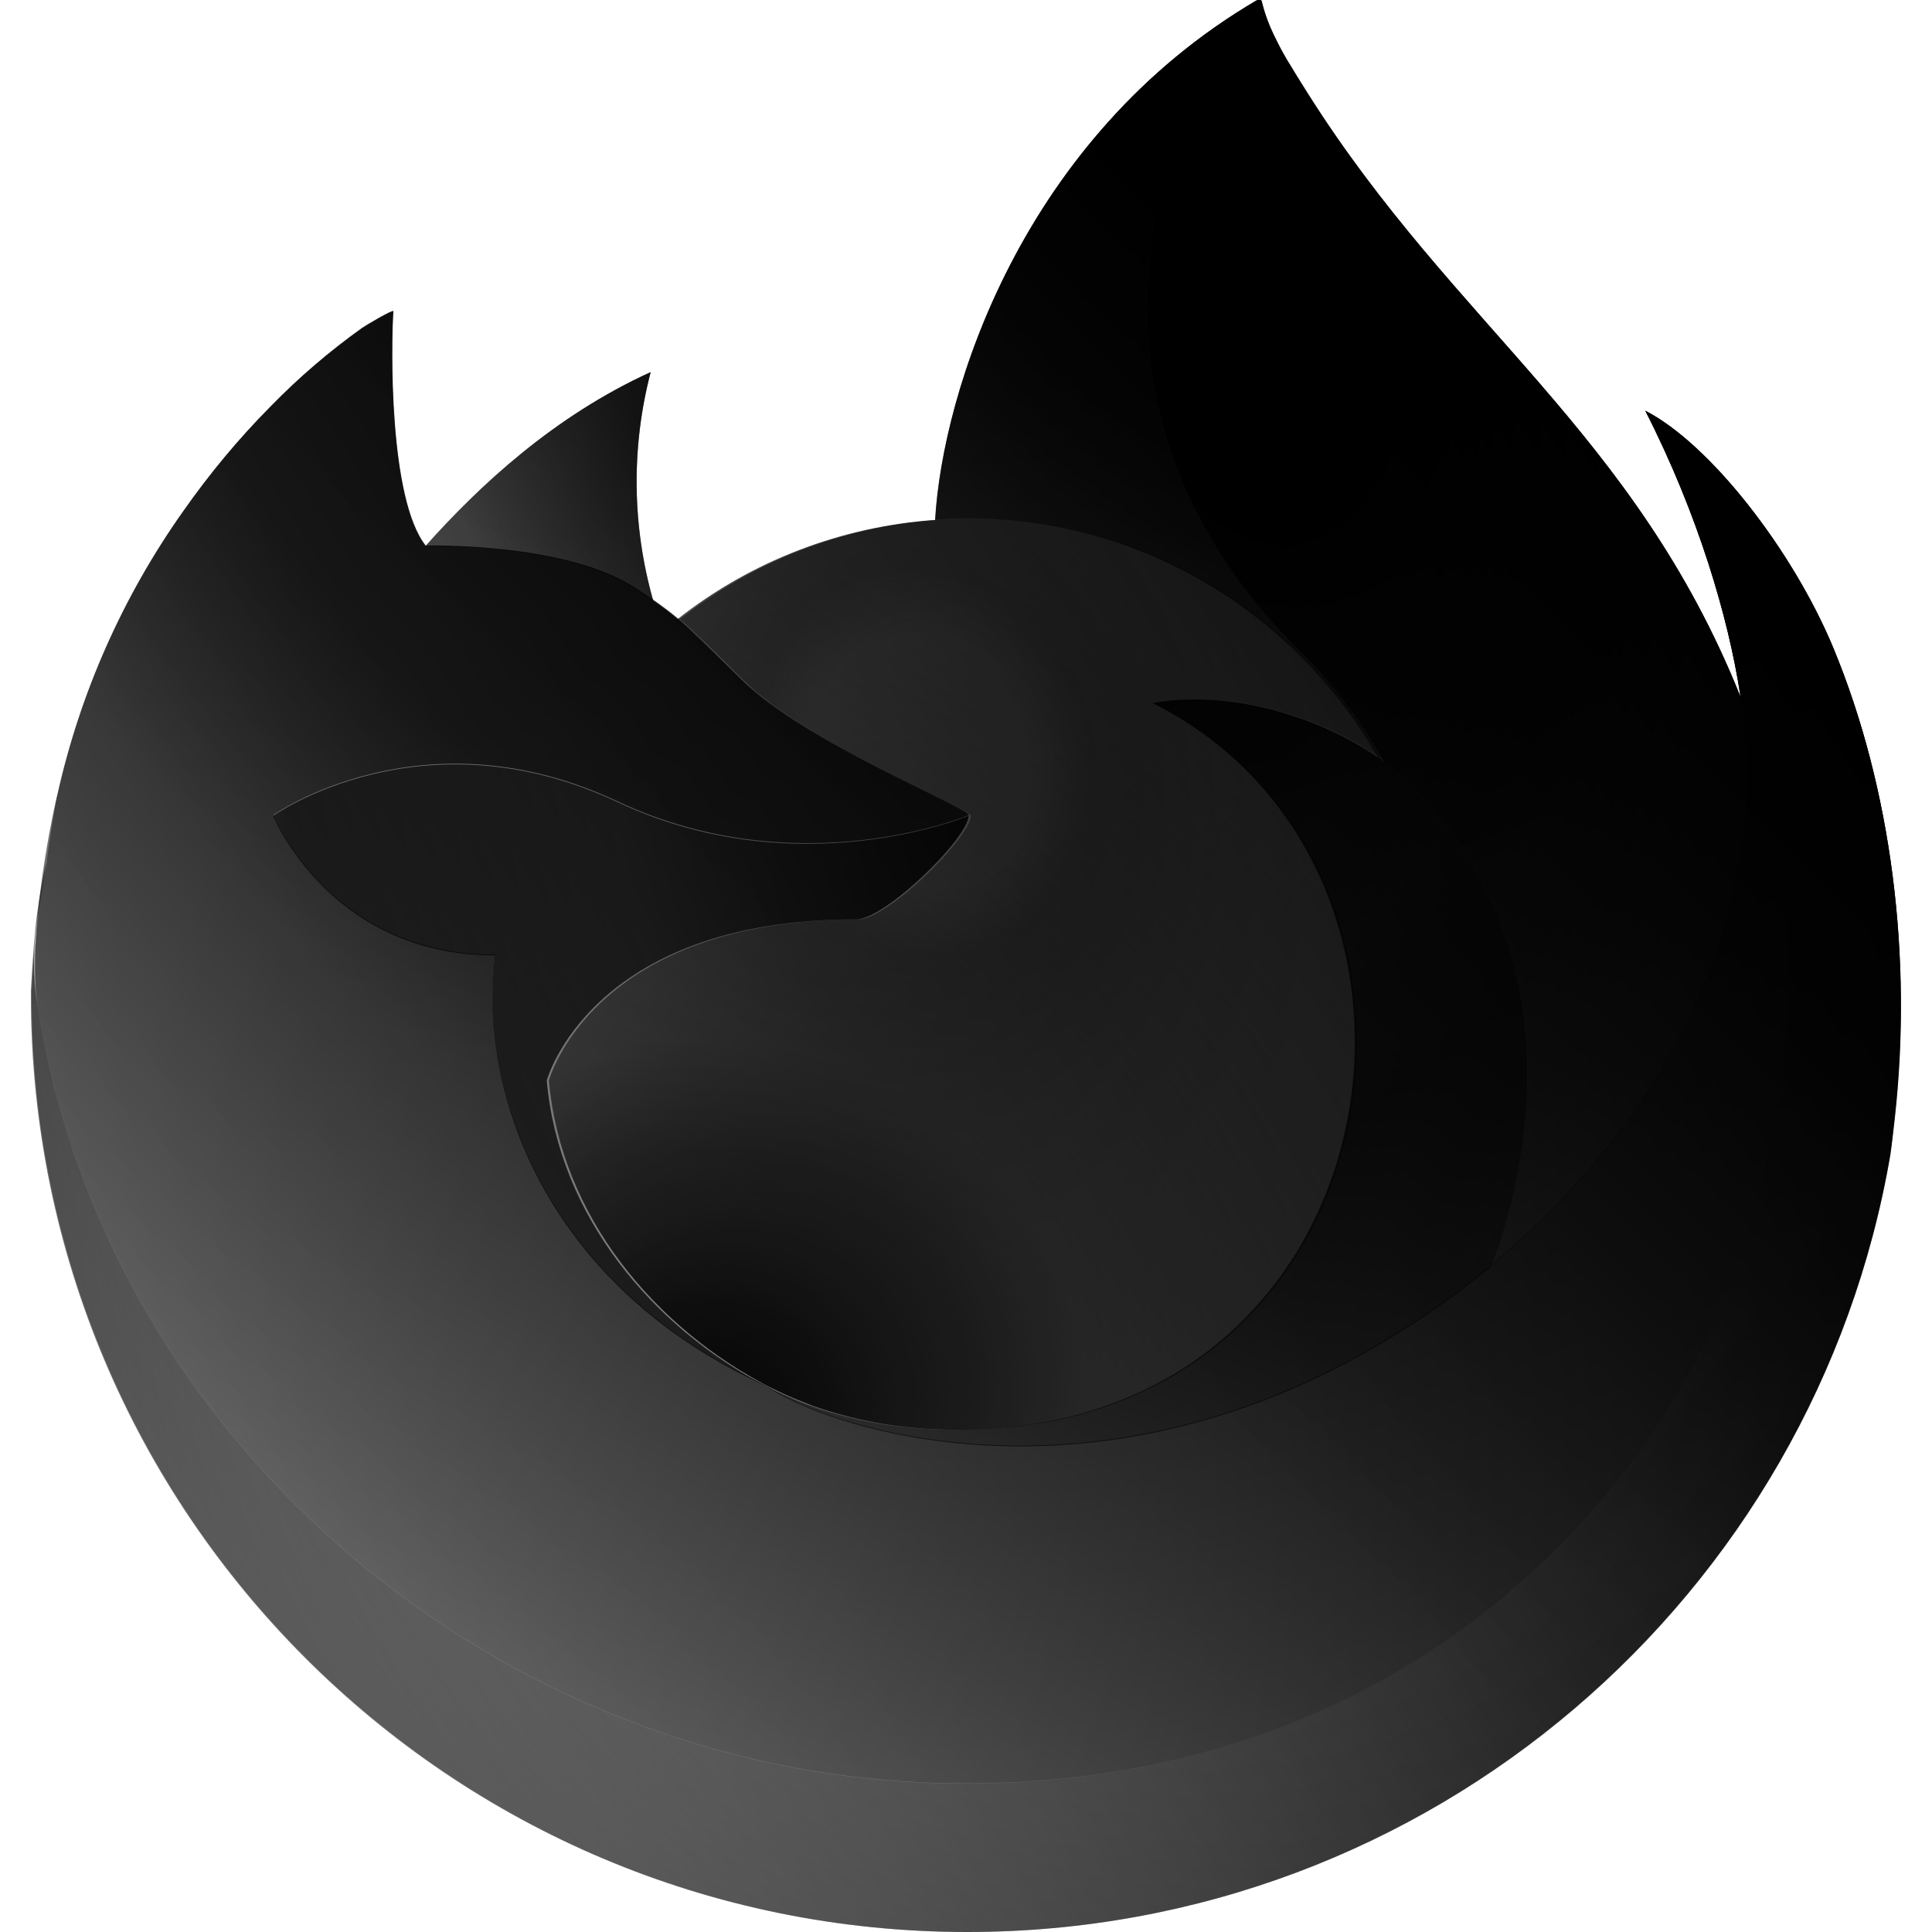
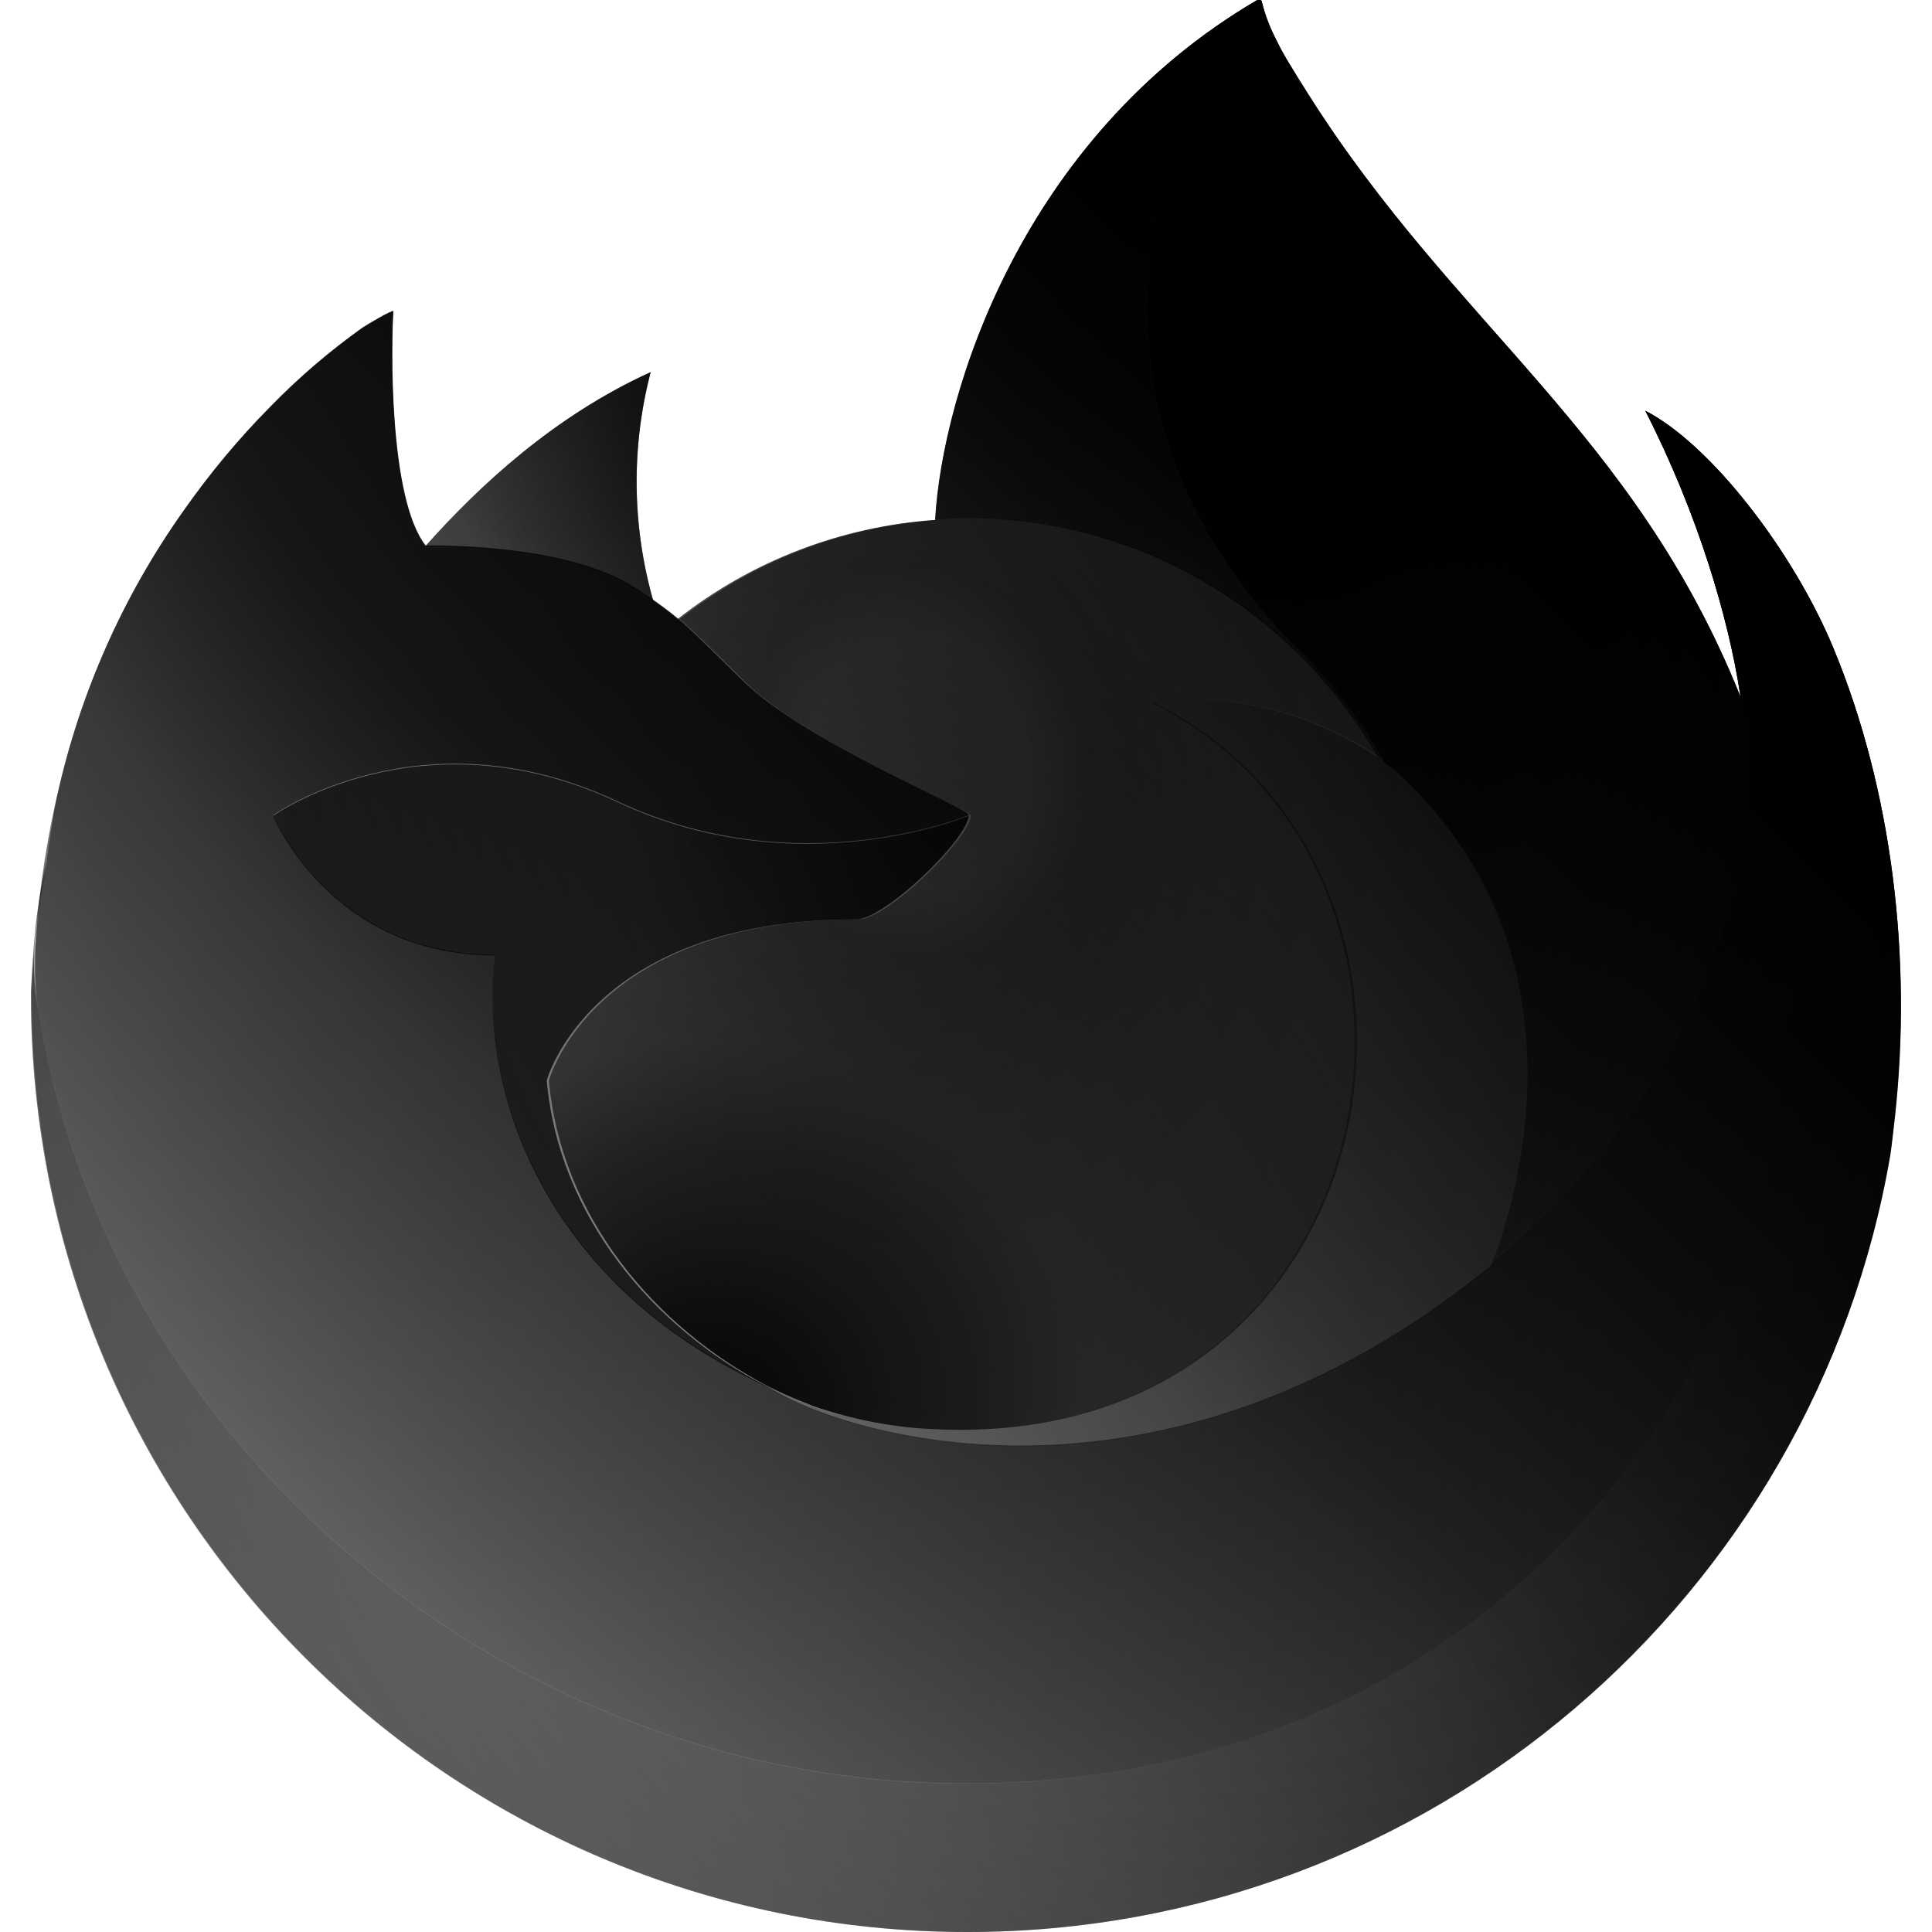
<svg xmlns="http://www.w3.org/2000/svg" viewBox="0 0 24 24">
  <g transform="scale(0.3)">
    <defs>
      <linearGradient id="a" x1="74.808" x2="7.74" y1="738.545" y2="780.792" gradientTransform="translate(0 -718)" gradientUnits="userSpaceOnUse">
        <stop offset="0" stop-color="currentColor" stop-opacity="1" />
        <stop offset=".13" stop-color="currentColor" stop-opacity=".95" />
        <stop offset=".29" stop-color="currentColor" stop-opacity=".85" />
        <stop offset=".46" stop-color="currentColor" stop-opacity=".75" />
        <stop offset=".64" stop-color="currentColor" stop-opacity=".6" />
        <stop offset=".82" stop-color="currentColor" stop-opacity=".45" />
        <stop offset="1" stop-color="currentColor" stop-opacity=".3" />
      </linearGradient>
      <radialGradient id="b" cx="-711.744" cy="-14.957" r="1.333" gradientTransform="matrix(-23.5301 55.8694 -59 -24.8486 -17564.713 39405.77)" gradientUnits="userSpaceOnUse">
        <stop offset="0" stop-color="currentColor" stop-opacity="1" />
        <stop offset=".65" stop-color="currentColor" stop-opacity=".3" />
      </radialGradient>
      <radialGradient id="c" cx="-705.934" cy="12.062" r="1.333" gradientTransform="translate(42793.129 -680.7689) scale(60.5531)" gradientUnits="userSpaceOnUse">
        <stop offset=".25" stop-color="currentColor" stop-opacity="0" />
        <stop offset=".42" stop-color="currentColor" stop-opacity=".18" />
        <stop offset=".73" stop-color="currentColor" stop-opacity=".55" />
        <stop offset=".94" stop-color="currentColor" stop-opacity=".8" />
      </radialGradient>
      <radialGradient id="d" cx="-701.254" cy="16.393" r="1.333" gradientTransform="translate(30752.75 -719.2598) scale(43.7736)" gradientUnits="userSpaceOnUse">
        <stop offset=".18" stop-color="currentColor" stop-opacity="1" />
        <stop offset=".33" stop-color="currentColor" stop-opacity=".85" />
        <stop offset=".37" stop-color="currentColor" stop-opacity=".8" />
        <stop offset=".41" stop-color="currentColor" stop-opacity=".7" />
        <stop offset=".48" stop-color="currentColor" stop-opacity=".55" />
        <stop offset=".56" stop-color="currentColor" stop-opacity=".42" />
        <stop offset=".63" stop-color="currentColor" stop-opacity=".35" />
        <stop offset=".69" stop-color="currentColor" stop-opacity=".3" />
        <stop offset=".74" stop-color="currentColor" stop-opacity=".28" />
      </radialGradient>
      <radialGradient id="e" cx="-692.835" cy="25.393" r="1.333" gradientTransform="translate(20022.398 -673.6136) scale(28.8575)" gradientUnits="userSpaceOnUse">
        <stop offset=".07" stop-color="currentColor" stop-opacity=".9" />
        <stop offset=".13" stop-color="currentColor" stop-opacity=".85" />
        <stop offset=".21" stop-color="currentColor" stop-opacity=".75" />
        <stop offset=".3" stop-color="currentColor" stop-opacity=".65" />
        <stop offset=".39" stop-color="currentColor" stop-opacity=".5" />
        <stop offset=".42" stop-color="currentColor" stop-opacity=".45" />
        <stop offset=".74" stop-color="currentColor" stop-opacity=".3" />
        <stop offset=".97" stop-color="currentColor" stop-opacity=".2" />
      </radialGradient>
      <radialGradient id="f" cx="-683.145" cy="48.979" r="1.333" gradientTransform="matrix(14.8399 -3.6717 4.3134 17.4334 9964.723 -3330.59)" gradientUnits="userSpaceOnUse">
        <stop offset=".22" stop-color="currentColor" stop-opacity=".2" />
        <stop offset=".34" stop-color="currentColor" stop-opacity=".35" />
        <stop offset=".44" stop-color="currentColor" stop-opacity=".33" />
        <stop offset=".57" stop-color="currentColor" stop-opacity=".28" />
        <stop offset=".64" stop-color="currentColor" stop-opacity=".25" />
        <stop offset=".86" stop-color="currentColor" stop-opacity=".2" />
      </radialGradient>
      <radialGradient id="g" cx="-682.791" cy="34.773" r="1.333" gradientTransform="translate(14209.358 -707.9966) scale(20.7439)" gradientUnits="userSpaceOnUse">
        <stop offset=".03" stop-color="currentColor" stop-opacity="1" />
        <stop offset=".62" stop-color="currentColor" stop-opacity=".8" />
        <stop offset=".72" stop-color="currentColor" stop-opacity=".65" />
        <stop offset=".93" stop-color="currentColor" stop-opacity=".4" />
        <stop offset="1" stop-color="currentColor" stop-opacity=".3" />
      </radialGradient>
      <radialGradient id="h" cx="-711.743" cy="-13.057" r="1.333" gradientTransform="matrix(-18.9321 82.9278 -65.0914 -14.8601 -14274.707 58808.965)" gradientUnits="userSpaceOnUse">
        <stop offset=".2" stop-color="currentColor" stop-opacity=".6" />
        <stop offset=".29" stop-color="currentColor" stop-opacity=".7" />
        <stop offset=".41" stop-color="currentColor" stop-opacity=".85" />
        <stop offset=".54" stop-color="currentColor" stop-opacity=".8" />
        <stop offset=".64" stop-color="currentColor" stop-opacity=".6" />
        <stop offset=".94" stop-color="currentColor" stop-opacity=".3" />
      </radialGradient>
      <radialGradient id="i" cx="-705.744" cy="-15.307" r="1.333" gradientTransform="matrix(6.8048 64.4667 -42.375 4.4729 4206.154 45579.98)" gradientUnits="userSpaceOnUse">
        <stop offset=".09" stop-color="currentColor" stop-opacity="1" />
        <stop offset=".14" stop-color="currentColor" stop-opacity=".9" />
        <stop offset=".26" stop-color="currentColor" stop-opacity=".8" />
        <stop offset=".29" stop-color="currentColor" stop-opacity=".7" />
        <stop offset=".4" stop-color="currentColor" stop-opacity=".55" />
        <stop offset=".5" stop-color="currentColor" stop-opacity=".42" />
        <stop offset=".59" stop-color="currentColor" stop-opacity=".35" />
        <stop offset=".67" stop-color="currentColor" stop-opacity=".3" />
        <stop offset=".74" stop-color="currentColor" stop-opacity=".28" />
      </radialGradient>
      <radialGradient id="j" cx="-704.783" cy="13.103" r="1.333" gradientTransform="translate(38982.238 -700.314) scale(55.2472)" gradientUnits="userSpaceOnUse">
-         <stop offset="0" stop-color="currentColor" stop-opacity="1" />
-         <stop offset=".12" stop-color="currentColor" stop-opacity=".9" />
-         <stop offset=".25" stop-color="currentColor" stop-opacity=".75" />
-         <stop offset=".34" stop-color="currentColor" stop-opacity=".8" />
-         <stop offset=".78" stop-color="currentColor" stop-opacity=".3" />
+         <stop offset="0" stop-color="currentColor" stop-opacity=".25" />
+         <stop offset=".12" stop-color="currentColor" stop-opacity=".22" />
+         <stop offset=".25" stop-color="currentColor" stop-opacity=".18" />
+         <stop offset=".34" stop-color="currentColor" stop-opacity=".18" />
+         <stop offset=".78" stop-color="currentColor" stop-opacity=".05" />
      </radialGradient>
      <radialGradient id="k" cx="-705.819" cy="12.014" r="1.333" gradientTransform="translate(42655.824 -697.0847) scale(60.3433)" gradientUnits="userSpaceOnUse">
        <stop offset=".19" stop-color="currentColor" stop-opacity="1" />
        <stop offset=".49" stop-color="currentColor" stop-opacity=".75" />
        <stop offset=".66" stop-color="currentColor" stop-opacity=".8" />
        <stop offset=".7" stop-color="currentColor" stop-opacity=".65" />
        <stop offset=".79" stop-color="currentColor" stop-opacity=".5" />
        <stop offset=".91" stop-color="currentColor" stop-opacity=".3" />
      </radialGradient>
      <linearGradient id="l" x1="70.023" x2="15.276" y1="730.068" y2="784.815" gradientTransform="translate(0 -718)" gradientUnits="userSpaceOnUse">
        <stop offset="0" stop-color="currentColor" stop-opacity=".7" />
        <stop offset=".61" stop-color="currentColor" stop-opacity="0" />
      </linearGradient>
    </defs>
    <path fill="url(#a)" d="M75.91 26.82c-1.69-4.05-5.1-8.43-7.78-9.81 2.18 4.27 3.44 8.56 3.93 11.76v.06C67.68 17.91 60.24 13.51 54.17 3.92c-.31-.49-.61-.97-.92-1.49-.17-.29-.3-.55-.42-.8-.25-.49-.45-1-.58-1.53 0-.03-.01-.05-.02-.07-.02-.02-.04-.03-.06-.03-.02-.01-.05-.01-.07 0l-.02.01c-.01 0-.02.01-.03.01l.01-.02c-9.74 5.7-13.04 16.25-13.34 21.53-3.89.27-7.61 1.7-10.67 4.11-.32-.27-.66-.52-1-.76-.88-3.09-.92-6.36-.11-9.47-3.98 1.81-7.08 4.68-9.33 7.21h.01c-1.54-1.95-1.43-8.37-1.34-9.71-.02-.08-1.15.59-1.29.69-1.36.97-2.62 2.05-3.79 3.25-1.33 1.34-2.54 2.8-3.62 4.34-2.5 3.53-4.27 7.52-5.21 11.74-.02.08-.03.17-.05.26-.07.34-.34 2.05-.38 2.42v.08c-.34 1.76-.55 3.55-.63 5.35v.2C1.31 62.65 18.66 80 40.07 80c19.17 0 35.09-13.92 38.21-32.2.07-.49.12-.99.18-1.49.74-6.66-.13-13.65-2.55-19.49zM31.23 57.16c.18.09.35.18.54.26l.03.02c-.19-.09-.38-.19-.57-.28zm40.84-28.31v-.04.04z" />
    <path fill="url(#b)" d="M75.91 26.82c-1.69-4.05-5.1-8.43-7.78-9.81 2.18 4.27 3.44 8.56 3.93 11.76v.08c3.66 9.91 1.66 20-1.21 26.16-4.44 9.53-15.2 19.3-32.02 18.83-18.18-.52-34.2-14.01-37.19-31.69-.55-2.79 0-4.2.27-6.46-.33 1.74-.46 2.25-.63 5.35v.2C1.28 62.65 18.63 80 40.04 80c19.17 0 35.09-13.92 38.21-32.2.07-.5.12-.99.18-1.49.77-6.66-.1-13.65-2.52-19.49z" />
    <path fill="url(#c)" d="M75.91 26.82c-1.69-4.05-5.1-8.43-7.78-9.81 2.18 4.27 3.44 8.56 3.93 11.76v.08c3.66 9.91 1.66 20-1.21 26.16-4.44 9.53-15.2 19.3-32.02 18.83-18.18-.52-34.2-14.01-37.19-31.69-.55-2.79 0-4.2.27-6.46-.33 1.74-.46 2.25-.63 5.35v.2C1.28 62.65 18.63 80 40.04 80c19.17 0 35.09-13.92 38.21-32.2.07-.5.12-.99.18-1.49.77-6.66-.1-13.65-2.52-19.49z" />
    <path fill="url(#d)" d="m57.08 31.38.24.18c-.97-1.73-2.18-3.31-3.6-4.7C41.67 14.81 50.56.73 52.06.02l.01-.02c-9.74 5.7-13.04 16.25-13.34 21.53.45-.03.9-.07 1.36-.07 7.27 0 13.6 3.99 16.99 9.92z" />
    <path fill="url(#e)" d="M40.2 33.78c-.06.96-3.47 4.29-4.66 4.29-11.02 0-12.81 6.67-12.81 6.67.49 5.62 4.4 10.24 9.13 12.69.22.11.43.21.65.31.38.17.76.32 1.14.47 1.62.57 3.32.9 5.04.97 19.32.91 23.06-23.1 9.12-30.07 3.57-.62 7.28.82 9.35 2.27-3.39-5.92-9.72-9.92-16.98-9.92-.46 0-.92.04-1.36.07-3.89.27-7.61 1.7-10.67 4.11.59.5 1.26 1.17 2.66 2.55 2.62 2.59 9.37 5.27 9.39 5.59z" />
    <path fill="url(#f)" d="M40.2 33.78c-.06.96-3.47 4.29-4.66 4.29-11.02 0-12.81 6.67-12.81 6.67.49 5.62 4.4 10.24 9.13 12.69.22.11.43.21.65.31.38.17.76.32 1.14.47 1.62.57 3.32.9 5.04.97 19.32.91 23.06-23.1 9.12-30.07 3.57-.62 7.28.82 9.35 2.27-3.39-5.92-9.72-9.92-16.98-9.92-.46 0-.92.04-1.36.07-3.89.27-7.61 1.7-10.67 4.11.59.5 1.26 1.17 2.66 2.55 2.62 2.59 9.37 5.27 9.39 5.59z" />
    <path fill="url(#g)" d="M26.25 24.35c.31.2.57.37.8.53-.88-3.09-.92-6.36-.11-9.47-3.98 1.81-7.08 4.68-9.33 7.21.19 0 5.82-.11 8.64 1.73z" />
    <path fill="url(#h)" d="M1.64 42.15c2.99 17.67 19.01 31.17 37.2 31.68 16.83.48 27.59-9.29 32.02-18.83 2.87-6.16 4.86-16.24 1.21-26.16v-.08.06c1.37 8.98-3.19 17.67-10.33 23.55l-.02.05C47.81 63.75 34.5 59.25 31.8 57.41c-.18-.09-.37-.18-.56-.28-8.11-3.88-11.46-11.27-10.74-17.6-6.85 0-9.18-5.78-9.18-5.78s6.15-4.38 14.25-.57c7.51 3.53 14.55.57 14.55.57-.01-.32-6.76-3-9.39-5.59-1.41-1.38-2.07-2.05-2.66-2.55-.32-.27-.66-.52-1-.76-.23-.16-.49-.33-.8-.53-2.83-1.84-8.45-1.74-8.63-1.73h-.01c-1.54-1.95-1.43-8.37-1.34-9.71-.02-.08-1.15.59-1.29.69-1.36.97-2.62 2.05-3.79 3.25-1.33 1.34-2.54 2.8-3.62 4.34-2.5 3.53-4.27 7.52-5.21 11.74-.05.11-1.42 6.13-.74 9.25z" />
    <path fill="url(#i)" d="M53.72 26.86c1.41 1.39 2.62 2.97 3.6 4.7.21.16.41.32.58.47 8.79 8.1 4.18 19.55 3.84 20.37 7.14-5.89 11.71-14.58 10.33-23.55-4.38-10.94-11.81-15.34-17.88-24.93-.31-.49-.61-.97-.92-1.49-.17-.29-.31-.55-.43-.8-.25-.49-.45-1-.58-1.53 0-.03-.01-.05-.02-.07-.02-.02-.04-.03-.06-.03-.02-.01-.05-.01-.07 0l-.02.01c-.01 0-.02.01-.03.01-1.5.71-10.39 14.79 1.66 26.84z" />
    <path fill="url(#j)" d="M57.9 32.03c-.17-.15-.37-.31-.58-.47l-.24-.18c-2.07-1.45-5.77-2.89-9.35-2.27 13.94 6.97 10.2 30.97-9.12 30.07-1.72-.07-3.42-.4-5.04-.97-.38-.14-.76-.3-1.14-.47-.22-.1-.44-.2-.65-.31l.03.02c2.7 1.84 16.01 6.33 29.92-4.99l.02-.05c.33-.83 4.93-12.28-3.85-20.38z" />
    <path fill="url(#k)" d="M22.64 44.74s1.79-6.67 12.81-6.67c1.19 0 4.6-3.32 4.66-4.29 0 0-7.05 2.96-14.55-.57-8.1-3.81-14.25.57-14.25.57s2.34 5.78 9.18 5.78c-.72 6.34 2.63 13.72 10.74 17.6.18.09.35.18.54.26-4.73-2.44-8.64-7.07-9.13-12.68z" />
    <path fill="url(#l)" d="M75.91 26.82c-1.69-4.05-5.1-8.43-7.78-9.81 2.18 4.27 3.44 8.56 3.93 11.76v.06C67.68 17.91 60.24 13.51 54.17 3.92c-.31-.49-.61-.97-.92-1.49-.17-.29-.3-.55-.42-.8-.25-.49-.45-1-.58-1.53 0-.03-.01-.05-.02-.07-.02-.02-.04-.03-.06-.03-.02-.01-.05-.01-.07 0l-.02.01c-.01 0-.02.01-.03.01l.01-.02c-9.74 5.7-13.04 16.25-13.34 21.53.45-.03.9-.07 1.36-.07 7.27 0 13.6 4 16.98 9.92-2.07-1.45-5.77-2.89-9.35-2.27 13.94 6.97 10.2 30.97-9.12 30.07-1.72-.07-3.42-.4-5.04-.97-.38-.14-.76-.3-1.14-.47-.22-.1-.44-.2-.65-.31l.03.02c-.18-.09-.37-.18-.56-.28.18.09.35.18.54.26-4.73-2.45-8.65-7.07-9.13-12.68 0 0 1.79-6.67 12.81-6.67 1.19 0 4.6-3.32 4.66-4.29-.01-.32-6.76-3-9.39-5.59-1.41-1.38-2.07-2.05-2.66-2.55-.32-.27-.66-.52-1-.76-.88-3.09-.92-6.36-.11-9.47-3.98 1.81-7.08 4.68-9.33 7.21-1.54-1.95-1.43-8.37-1.34-9.71-.02-.08-1.15.59-1.29.69-1.36.97-2.62 2.05-3.79 3.25-1.33 1.34-2.54 2.8-3.62 4.34-2.5 3.53-4.27 7.52-5.21 11.74-.02.08-.03.17-.05.26-.07.34-.4 2.07-.45 2.44-.3 1.79-.49 3.6-.57 5.41v.2c0 21.41 17.35 38.76 38.76 38.76 19.17 0 35.09-13.92 38.21-32.2.07-.49.12-.99.18-1.49.75-6.67-.12-13.66-2.54-19.5zm-3.84 1.99v.04-.04z" />
  </g>
</svg>
